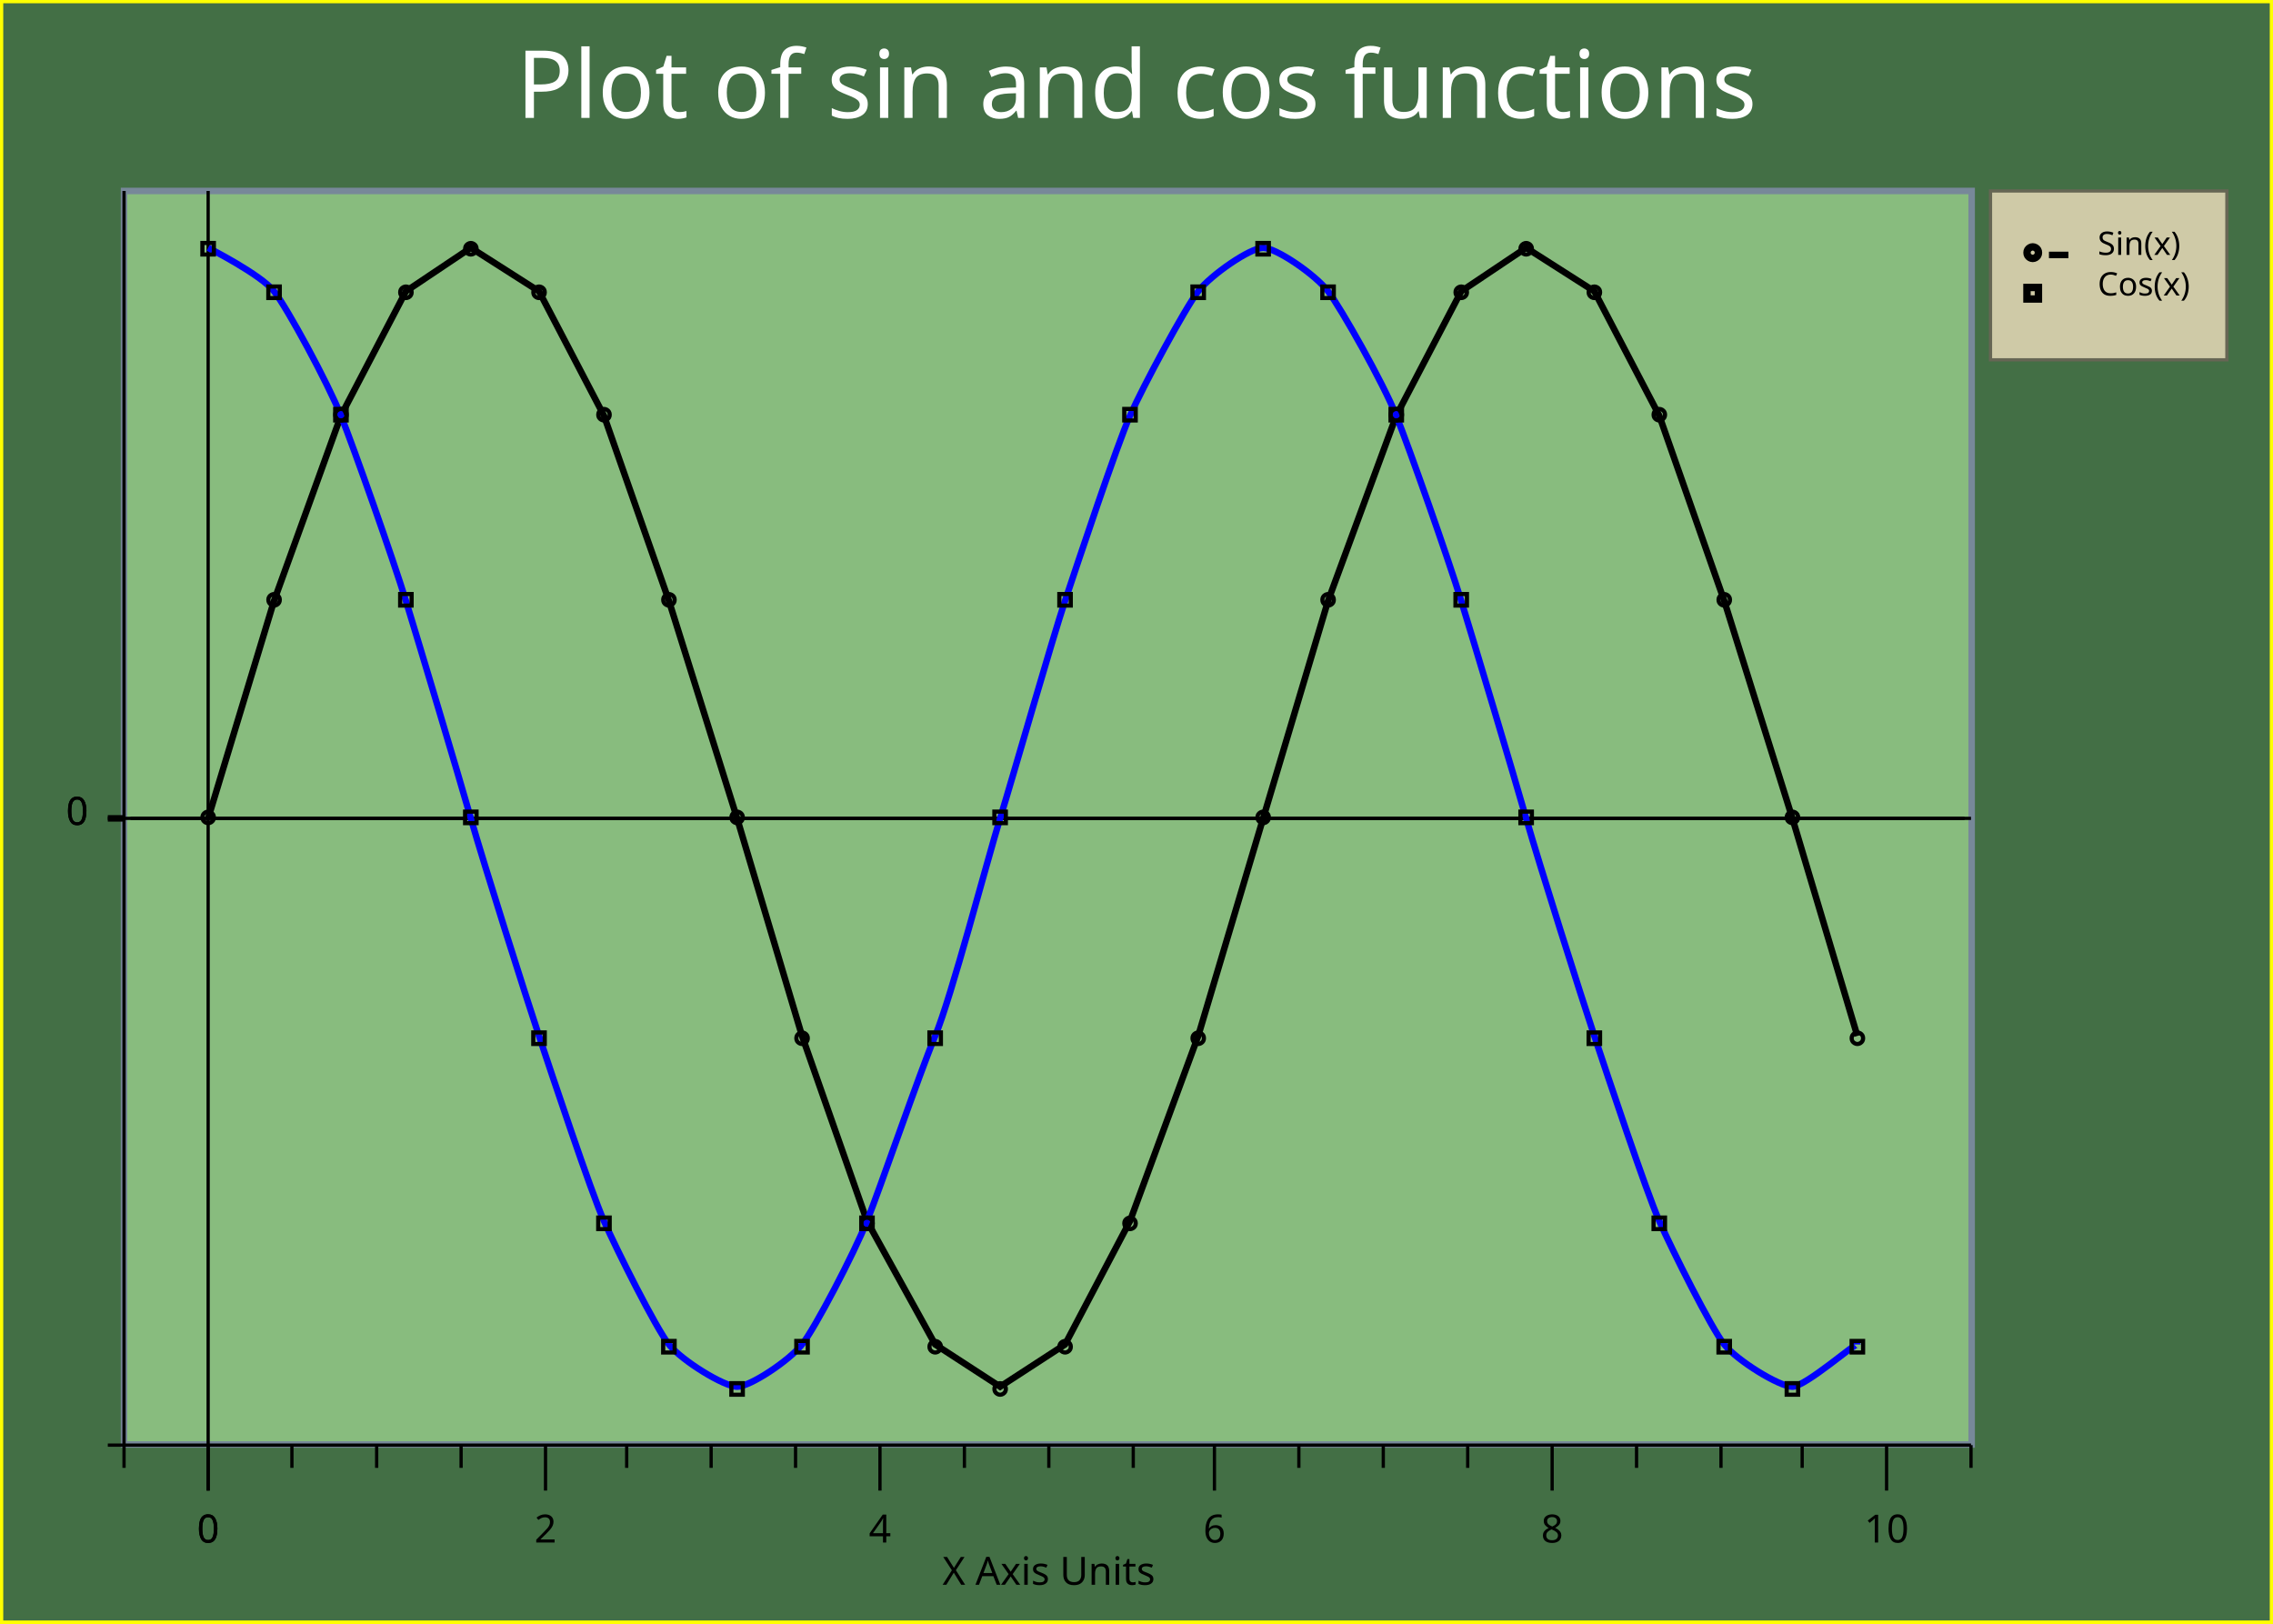
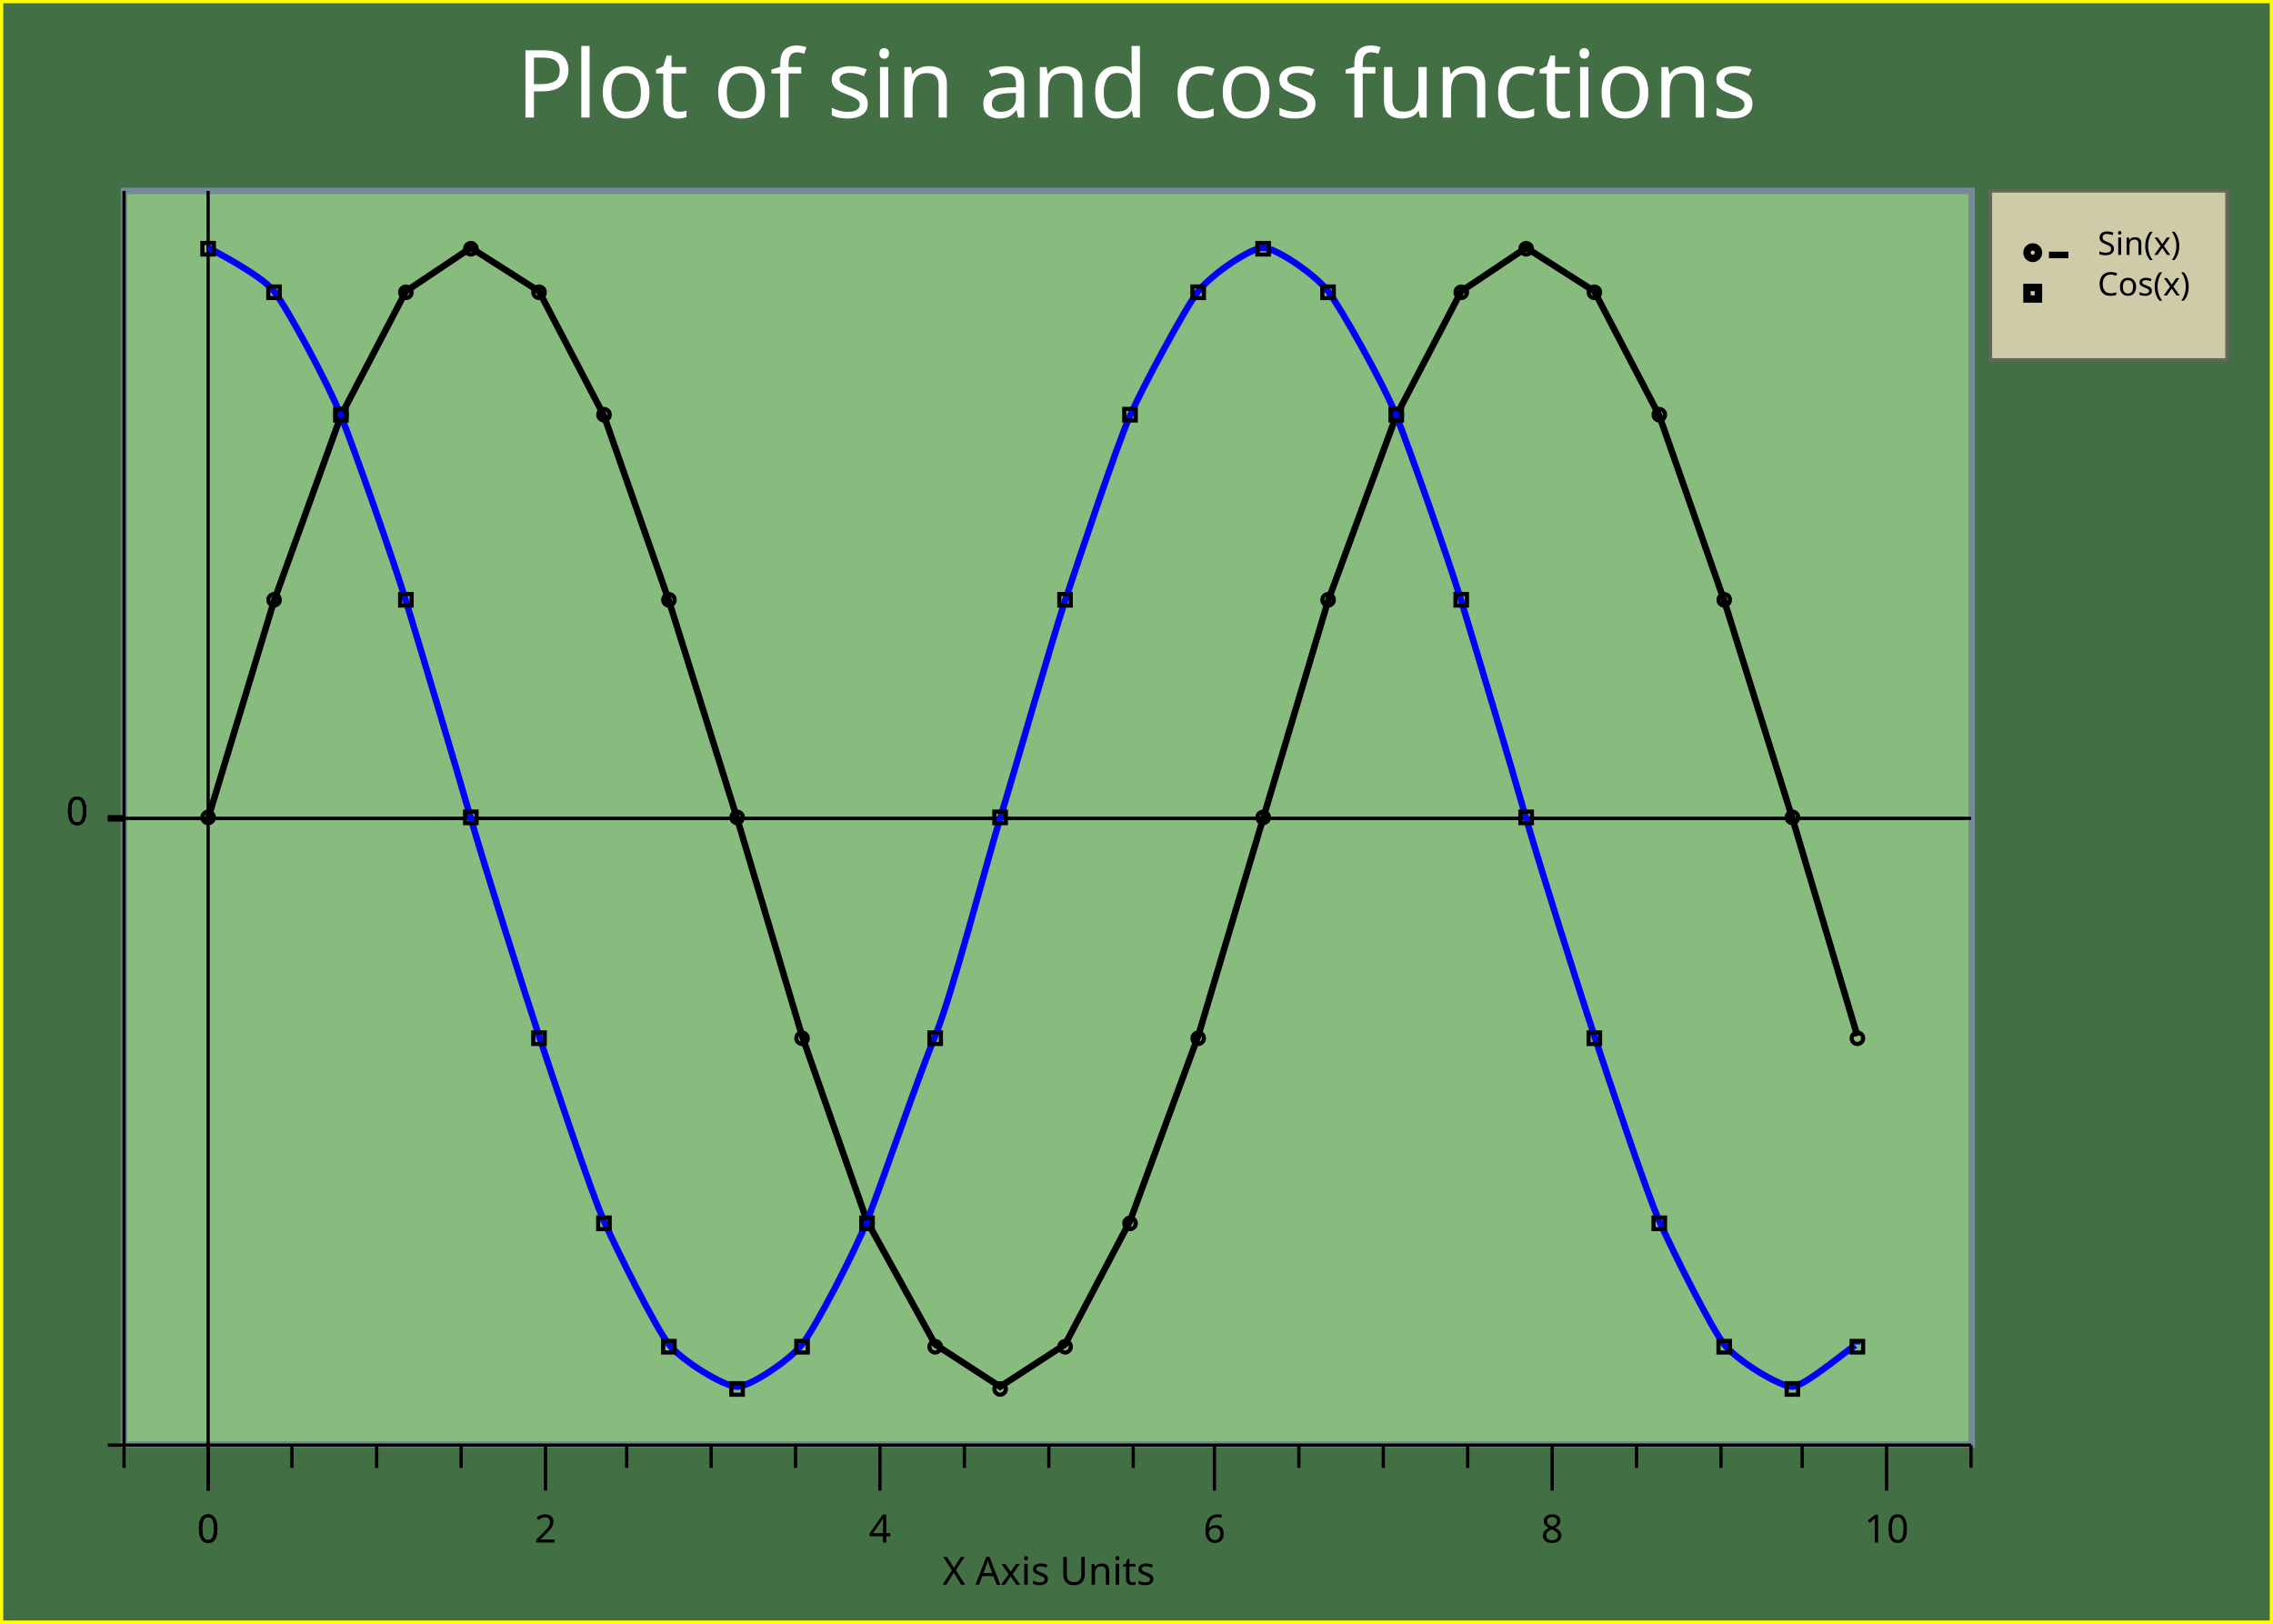
<svg xmlns="http://www.w3.org/2000/svg" width="700" height="500" version="1.1">
  <clipPath id="plot_window">
    <rect x="39.2" y="59.8" width="567" height="384" />
  </clipPath>
  <g id="imageBackground" stroke="rgb(255,255,0)" fill="rgb(67,111,69)" stroke-width="2">
    <rect x="0" y="0" width="700" height="500" />
  </g>
  <g id="plotBackground" stroke="rgb(119,136,153)" fill="rgb(136,188,126)" stroke-width="2">
    <rect x="38.2" y="58.8" width="569" height="386" />
  </g>
  <g id="yMinorGrid" stroke="rgb(200,220,255)" stroke-width="0.5" />
  <g id="yMajorGrid" stroke="rgb(0,0,0)" stroke-width="1">
    <path d="M40.2,252 L605,252 M40.2,252 L605,252 " fill="none" />
  </g>
  <g id="xMinorGrid" stroke="rgb(200,220,255)" stroke-width="0.5" />
  <g id="xMajorGrid" stroke="rgb(200,220,255)" stroke-width="1" />
  <g id="yAxis" stroke="rgb(0,0,0)" stroke-width="1">
    <line x1="64.1" y1="58.8" x2="64.1" y2="459" />
    <line x1="38.2" y1="58.8" x2="38.2" y2="445" />
  </g>
  <g id="xAxis" stroke="rgb(0,0,0)" stroke-width="1">
    <line x1="33.2" y1="252" x2="607" y2="252" />
    <line x1="33.2" y1="445" x2="607" y2="445" />
  </g>
  <g id="yMinorTicks" stroke="rgb(0,0,0)" stroke-width="1">
    <path d="M36.2,252 L38.2,252 " fill="none" />
  </g>
  <g id="xMinorTicks" stroke="rgb(0,0,0)" stroke-width="1">
    <path d="M89.9,445 L89.9,452 M116,445 L116,452 M142,445 L142,452 M193,445 L193,452 M219,445 L219,452 M245,445 L245,452 M297,445 L297,452 M323,445 L323,452 M349,445 L349,452 M400,445 L400,452 M426,445 L426,452 M452,445 L452,452 M504,445 L504,452 M530,445 L530,452 M555,445 L555,452 M607,445 L607,452 M38.2,445 L38.2,452 " fill="none" />
  </g>
  <g id="yMajorTicks" stroke="rgb(0,0,0)" stroke-width="2">
    <path d="M33.2,252 L38.2,252 M33.2,252 L38.2,252 " fill="none" />
  </g>
  <g id="xMajorTicks" stroke="rgb(0,0,0)" stroke-width="1">
    <path d="M64.1,445 L64.1,459 M168,445 L168,459 M271,445 L271,459 M374,445 L374,459 M478,445 L478,459 M581,445 L581,459 M64.1,445 L64.1,459 " fill="none" />
  </g>
  <g id="xTicksValues">
    <text x="64.1" y="475" text-anchor="middle" font-size="12" font-family="Lucida Sans Unicode">0</text>
    <text x="168" y="475" text-anchor="middle" font-size="12" font-family="Lucida Sans Unicode">2</text>
    <text x="271" y="475" text-anchor="middle" font-size="12" font-family="Lucida Sans Unicode">4</text>
    <text x="374" y="475" text-anchor="middle" font-size="12" font-family="Lucida Sans Unicode">6</text>
    <text x="478" y="475" text-anchor="middle" font-size="12" font-family="Lucida Sans Unicode">8</text>
    <text x="581" y="475" text-anchor="middle" font-size="12" font-family="Lucida Sans Unicode">10</text>
    <text x="64.1" y="475" text-anchor="middle" font-size="12" font-family="Lucida Sans Unicode">0</text>
  </g>
  <g id="yTicksValues">
    <text x="27.2" y="254" text-anchor="end" font-size="12" font-family="Lucida Sans Unicode">0</text>
    <text x="27.2" y="254" text-anchor="end" font-size="12" font-family="Lucida Sans Unicode">0</text>
  </g>
  <g id="yLabel">
    <text x="14.9" y="252" text-anchor="middle" transform="rotate(-90 14.9 252 )" font-size="14" font-family="Lucida Sans Unicode" />
  </g>
  <g id="xLabel">
    <text x="323" y="488" text-anchor="middle" font-size="12" font-family="Lucida Sans Unicode">X Axis Units</text>
  </g>
  <g id="plotLines" stroke-width="2">
    <g clip-path="url(#plot_window)" stroke="rgb(0,0,0)" stroke-width="2">
      <path d="M64.1,252 L64.1,252 L84.4,185 L105,128 L125,89.7 L145,76.3 L166,89.7 L186,128 L206,185 L227,252 L247,319 L267,376 L288,414 L308,427 L328,414 L348,376 L369,319 L389,252 L409,185 L430,128 L450,89.7 L470,76.3 L491,89.7 L511,128 L531,185 L552,252 L572,319 " fill="none" />
    </g>
    <g clip-path="url(#plot_window)" stroke="rgb(0,0,255)" stroke-width="2">
      <path d="M64.1,76.3 S80.3,84.5 84.4,89.7 S101,118 105,128 S121,172 125,185 S141,238 145,252 S162,307 166,319 S182,367 186,376 S202,409 206,414 S223,427 227,427 S243,419 247,414 S263,386 267,376 S283,331 288,319 S304,265 308,252 S324,197 328,185 S344,137 348,128 S365,94.8 369,89.7 S385,76.3 389,76.3 S405,84.5 409,89.7 S426,118 430,128 S446,172 450,185 S466,238 470,252 S487,307 491,319 S507,367 511,376 S527,409 531,414 S548,427 552,427 S572,413 572,414 " fill="none" />
    </g>
  </g>
  <g id="plotPoints" clip-path="url(#plot_window)">
    <g stroke="rgb(0,0,0)" fill="rgb(255,255,0)">
      <text x="64.1" y="253" text-anchor="middle" font-size="5" font-family="Lucida Sans Unicode">○</text>
      <text x="84.4" y="186" text-anchor="middle" font-size="5" font-family="Lucida Sans Unicode">○</text>
      <text x="105" y="129" text-anchor="middle" font-size="5" font-family="Lucida Sans Unicode">○</text>
      <text x="125" y="91.3" text-anchor="middle" font-size="5" font-family="Lucida Sans Unicode">○</text>
      <text x="145" y="77.9" text-anchor="middle" font-size="5" font-family="Lucida Sans Unicode">○</text>
      <text x="166" y="91.3" text-anchor="middle" font-size="5" font-family="Lucida Sans Unicode">○</text>
      <text x="186" y="129" text-anchor="middle" font-size="5" font-family="Lucida Sans Unicode">○</text>
      <text x="206" y="186" text-anchor="middle" font-size="5" font-family="Lucida Sans Unicode">○</text>
      <text x="227" y="253" text-anchor="middle" font-size="5" font-family="Lucida Sans Unicode">○</text>
      <text x="247" y="321" text-anchor="middle" font-size="5" font-family="Lucida Sans Unicode">○</text>
      <text x="267" y="378" text-anchor="middle" font-size="5" font-family="Lucida Sans Unicode">○</text>
      <text x="288" y="416" text-anchor="middle" font-size="5" font-family="Lucida Sans Unicode">○</text>
      <text x="308" y="429" text-anchor="middle" font-size="5" font-family="Lucida Sans Unicode">○</text>
      <text x="328" y="416" text-anchor="middle" font-size="5" font-family="Lucida Sans Unicode">○</text>
      <text x="348" y="378" text-anchor="middle" font-size="5" font-family="Lucida Sans Unicode">○</text>
      <text x="369" y="321" text-anchor="middle" font-size="5" font-family="Lucida Sans Unicode">○</text>
      <text x="389" y="253" text-anchor="middle" font-size="5" font-family="Lucida Sans Unicode">○</text>
      <text x="409" y="186" text-anchor="middle" font-size="5" font-family="Lucida Sans Unicode">○</text>
      <text x="430" y="129" text-anchor="middle" font-size="5" font-family="Lucida Sans Unicode">○</text>
      <text x="450" y="91.3" text-anchor="middle" font-size="5" font-family="Lucida Sans Unicode">○</text>
      <text x="470" y="77.9" text-anchor="middle" font-size="5" font-family="Lucida Sans Unicode">○</text>
      <text x="491" y="91.3" text-anchor="middle" font-size="5" font-family="Lucida Sans Unicode">○</text>
      <text x="511" y="129" text-anchor="middle" font-size="5" font-family="Lucida Sans Unicode">○</text>
      <text x="531" y="186" text-anchor="middle" font-size="5" font-family="Lucida Sans Unicode">○</text>
      <text x="552" y="253" text-anchor="middle" font-size="5" font-family="Lucida Sans Unicode">○</text>
      <text x="572" y="321" text-anchor="middle" font-size="5" font-family="Lucida Sans Unicode">○</text>
    </g>
    <g stroke="rgb(0,0,0)" fill="rgb(255,0,0)">
      <text x="64.1" y="77.9" text-anchor="middle" font-size="5" font-family="Lucida Sans Unicode">□</text>
      <text x="84.4" y="91.3" text-anchor="middle" font-size="5" font-family="Lucida Sans Unicode">□</text>
      <text x="105" y="129" text-anchor="middle" font-size="5" font-family="Lucida Sans Unicode">□</text>
      <text x="125" y="186" text-anchor="middle" font-size="5" font-family="Lucida Sans Unicode">□</text>
      <text x="145" y="253" text-anchor="middle" font-size="5" font-family="Lucida Sans Unicode">□</text>
      <text x="166" y="321" text-anchor="middle" font-size="5" font-family="Lucida Sans Unicode">□</text>
      <text x="186" y="378" text-anchor="middle" font-size="5" font-family="Lucida Sans Unicode">□</text>
      <text x="206" y="416" text-anchor="middle" font-size="5" font-family="Lucida Sans Unicode">□</text>
      <text x="227" y="429" text-anchor="middle" font-size="5" font-family="Lucida Sans Unicode">□</text>
      <text x="247" y="416" text-anchor="middle" font-size="5" font-family="Lucida Sans Unicode">□</text>
      <text x="267" y="378" text-anchor="middle" font-size="5" font-family="Lucida Sans Unicode">□</text>
      <text x="288" y="321" text-anchor="middle" font-size="5" font-family="Lucida Sans Unicode">□</text>
      <text x="308" y="253" text-anchor="middle" font-size="5" font-family="Lucida Sans Unicode">□</text>
      <text x="328" y="186" text-anchor="middle" font-size="5" font-family="Lucida Sans Unicode">□</text>
      <text x="348" y="129" text-anchor="middle" font-size="5" font-family="Lucida Sans Unicode">□</text>
      <text x="369" y="91.3" text-anchor="middle" font-size="5" font-family="Lucida Sans Unicode">□</text>
      <text x="389" y="77.9" text-anchor="middle" font-size="5" font-family="Lucida Sans Unicode">□</text>
      <text x="409" y="91.3" text-anchor="middle" font-size="5" font-family="Lucida Sans Unicode">□</text>
      <text x="430" y="129" text-anchor="middle" font-size="5" font-family="Lucida Sans Unicode">□</text>
      <text x="450" y="186" text-anchor="middle" font-size="5" font-family="Lucida Sans Unicode">□</text>
      <text x="470" y="253" text-anchor="middle" font-size="5" font-family="Lucida Sans Unicode">□</text>
      <text x="491" y="321" text-anchor="middle" font-size="5" font-family="Lucida Sans Unicode">□</text>
      <text x="511" y="378" text-anchor="middle" font-size="5" font-family="Lucida Sans Unicode">□</text>
      <text x="531" y="416" text-anchor="middle" font-size="5" font-family="Lucida Sans Unicode">□</text>
      <text x="552" y="429" text-anchor="middle" font-size="5" font-family="Lucida Sans Unicode">□</text>
      <text x="572" y="416" text-anchor="middle" font-size="5" font-family="Lucida Sans Unicode">□</text>
    </g>
  </g>
  <g id="legendBackground" stroke="rgb(102,102,84)" fill="rgb(207,202,167)" stroke-width="1">
    <rect x="613" y="58.8" width="72.8" height="52" />
  </g>
  <g id="legendPoints">
    <g stroke="rgb(0,0,0)" fill="rgb(255,255,0)" stroke-width="2">
      <text x="626" y="79.1" text-anchor="middle" font-size="5" font-family="Lucida Sans Unicode">○</text>
      <line x1="631" y1="78.5" x2="637" y2="78.5" />
    </g>
    <g stroke="rgb(0,0,0)" fill="rgb(255,0,0)" stroke-width="2">
      <text x="626" y="91.6" text-anchor="middle" font-size="5" font-family="Lucida Sans Unicode">□</text>
    </g>
  </g>
  <g id="legendText">
    <text x="646" y="78.5" font-size="10" font-family="Lucida Sans Unicode" font-weight="normal">Sin(x)</text>
    <text x="646" y="91" font-size="10" font-family="Lucida Sans Unicode" font-weight="normal">Cos(x)</text>
  </g>
  <g id="title" fill="rgb(255,255,255)">
-     <text x="350" y="36.3" text-anchor="middle" font-size="29" font-family="Lucida Sans Unicode" font-weight="normal">Plot of sin and cos functions</text>
+     <text x="350" y="36.2" text-anchor="middle" font-size="29" font-family="Lucida Sans Unicode" font-weight="normal">Plot of sin and cos functions</text>
  </g>
  <g id="plotXValues" />
  <g id="plotYValues" />
</svg>
